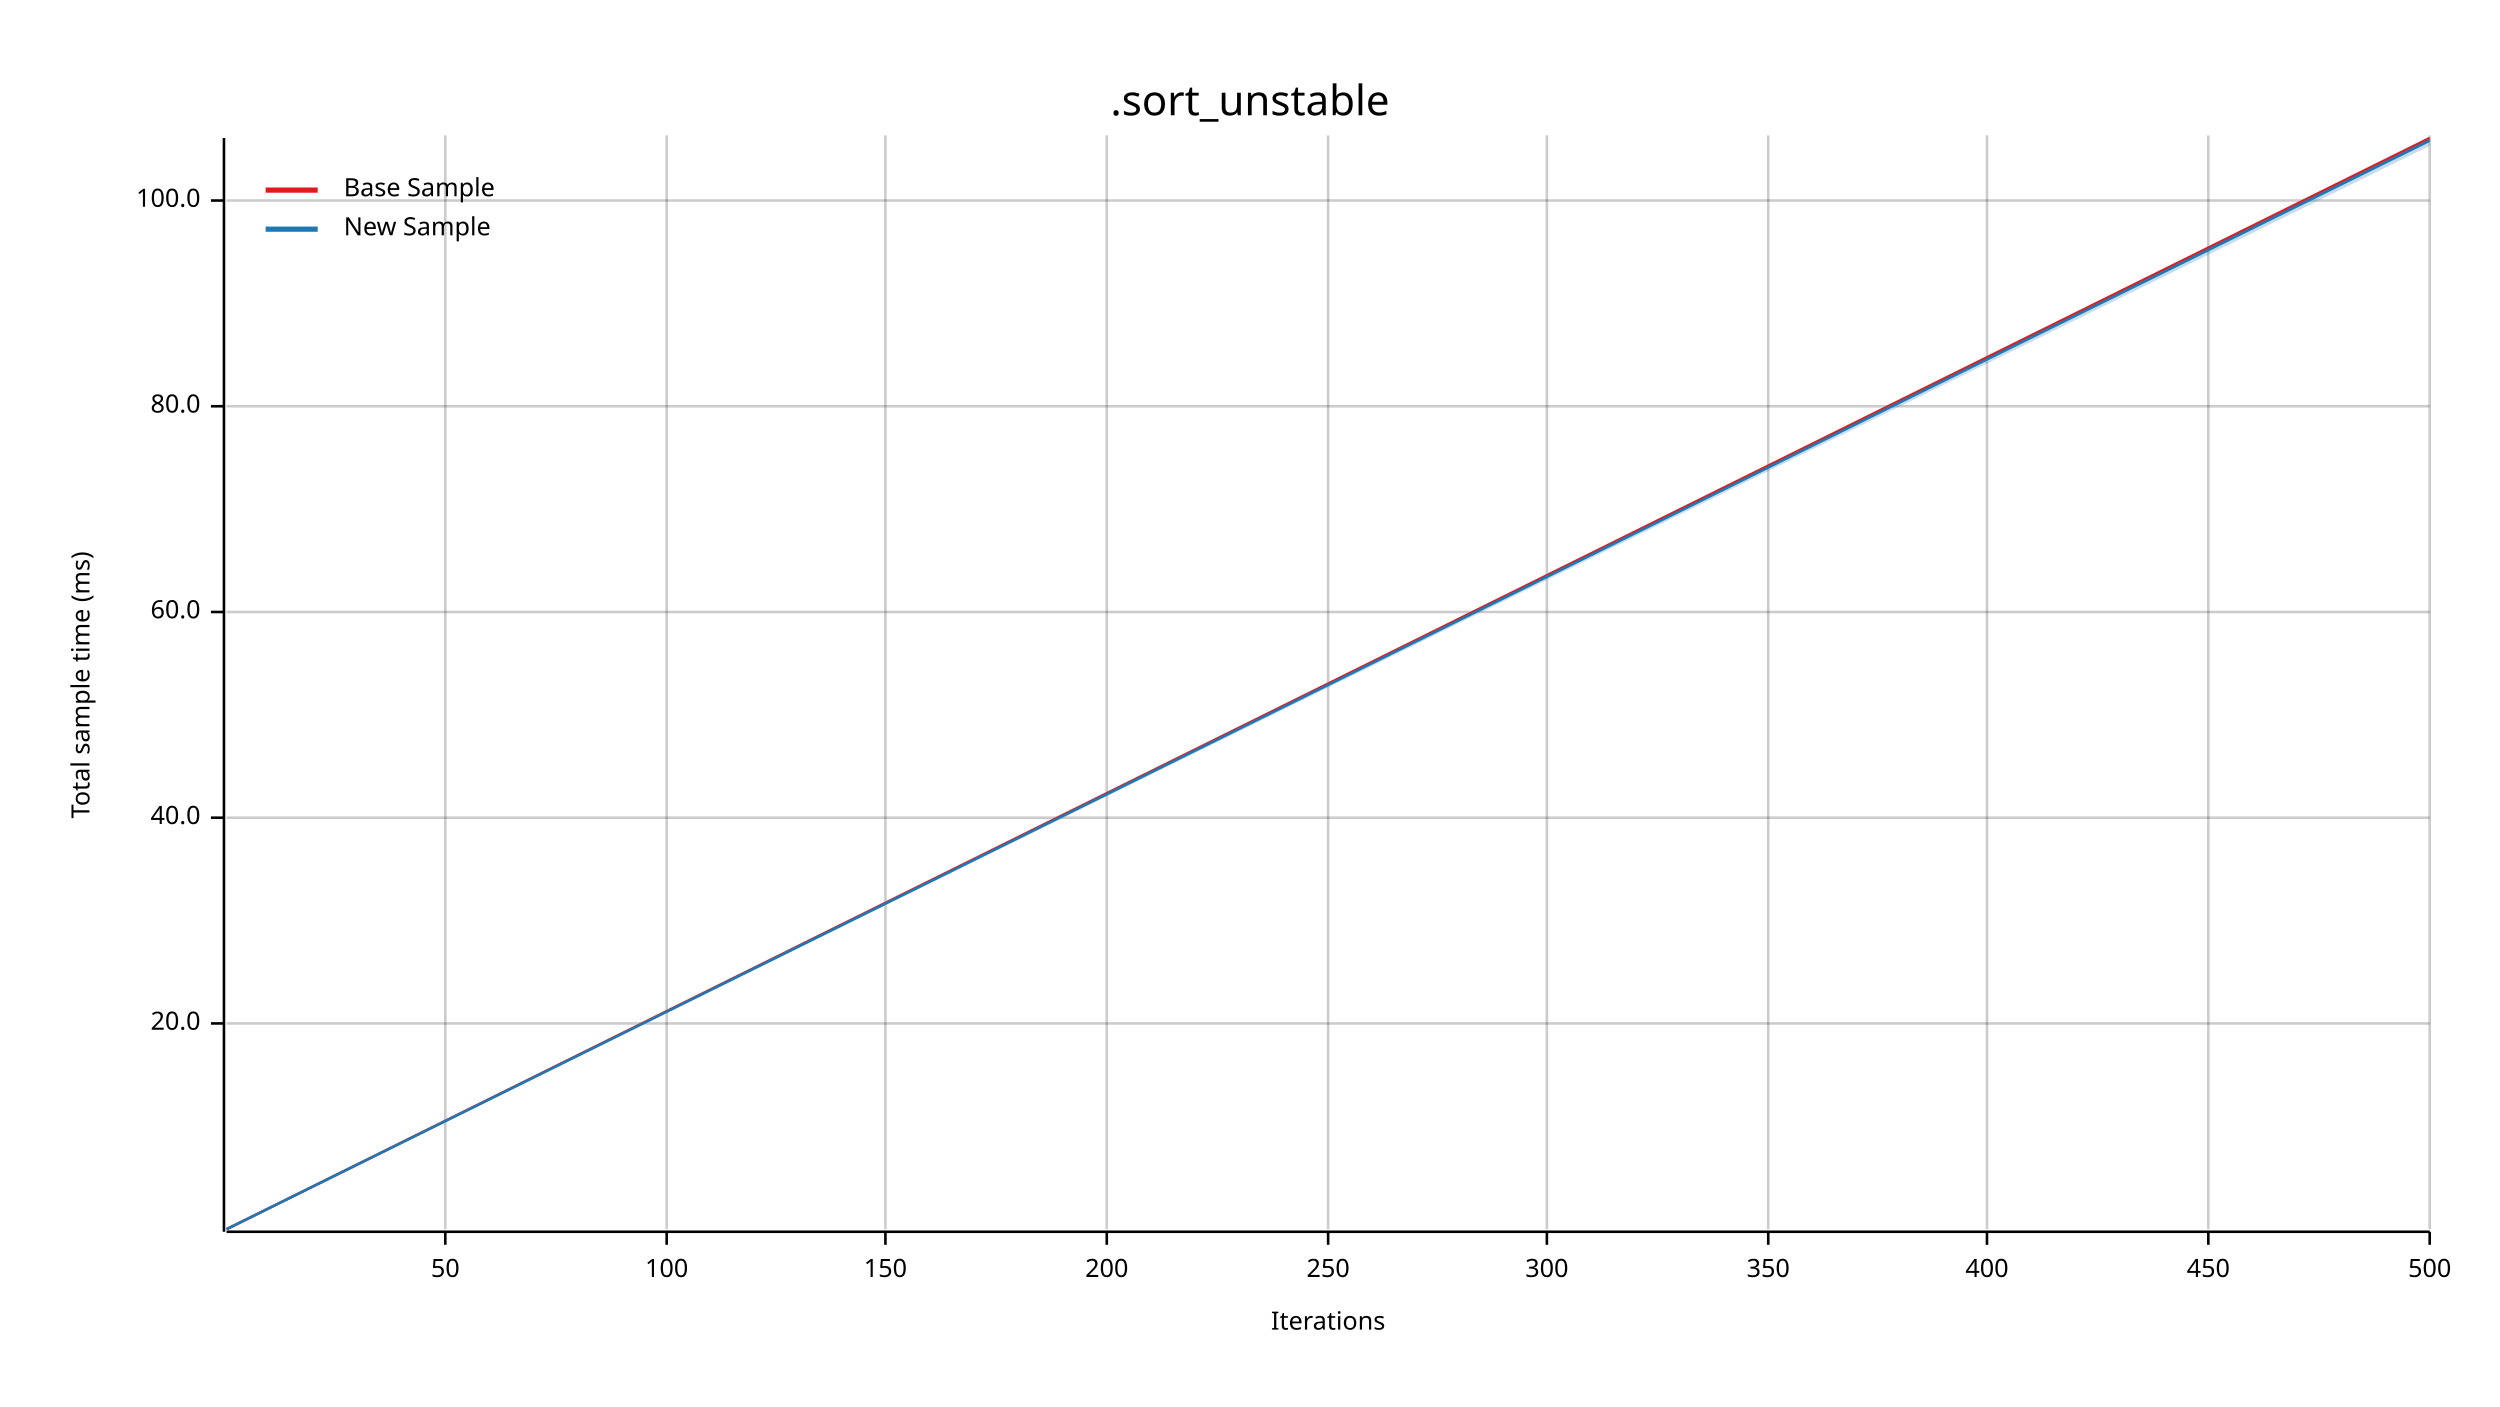
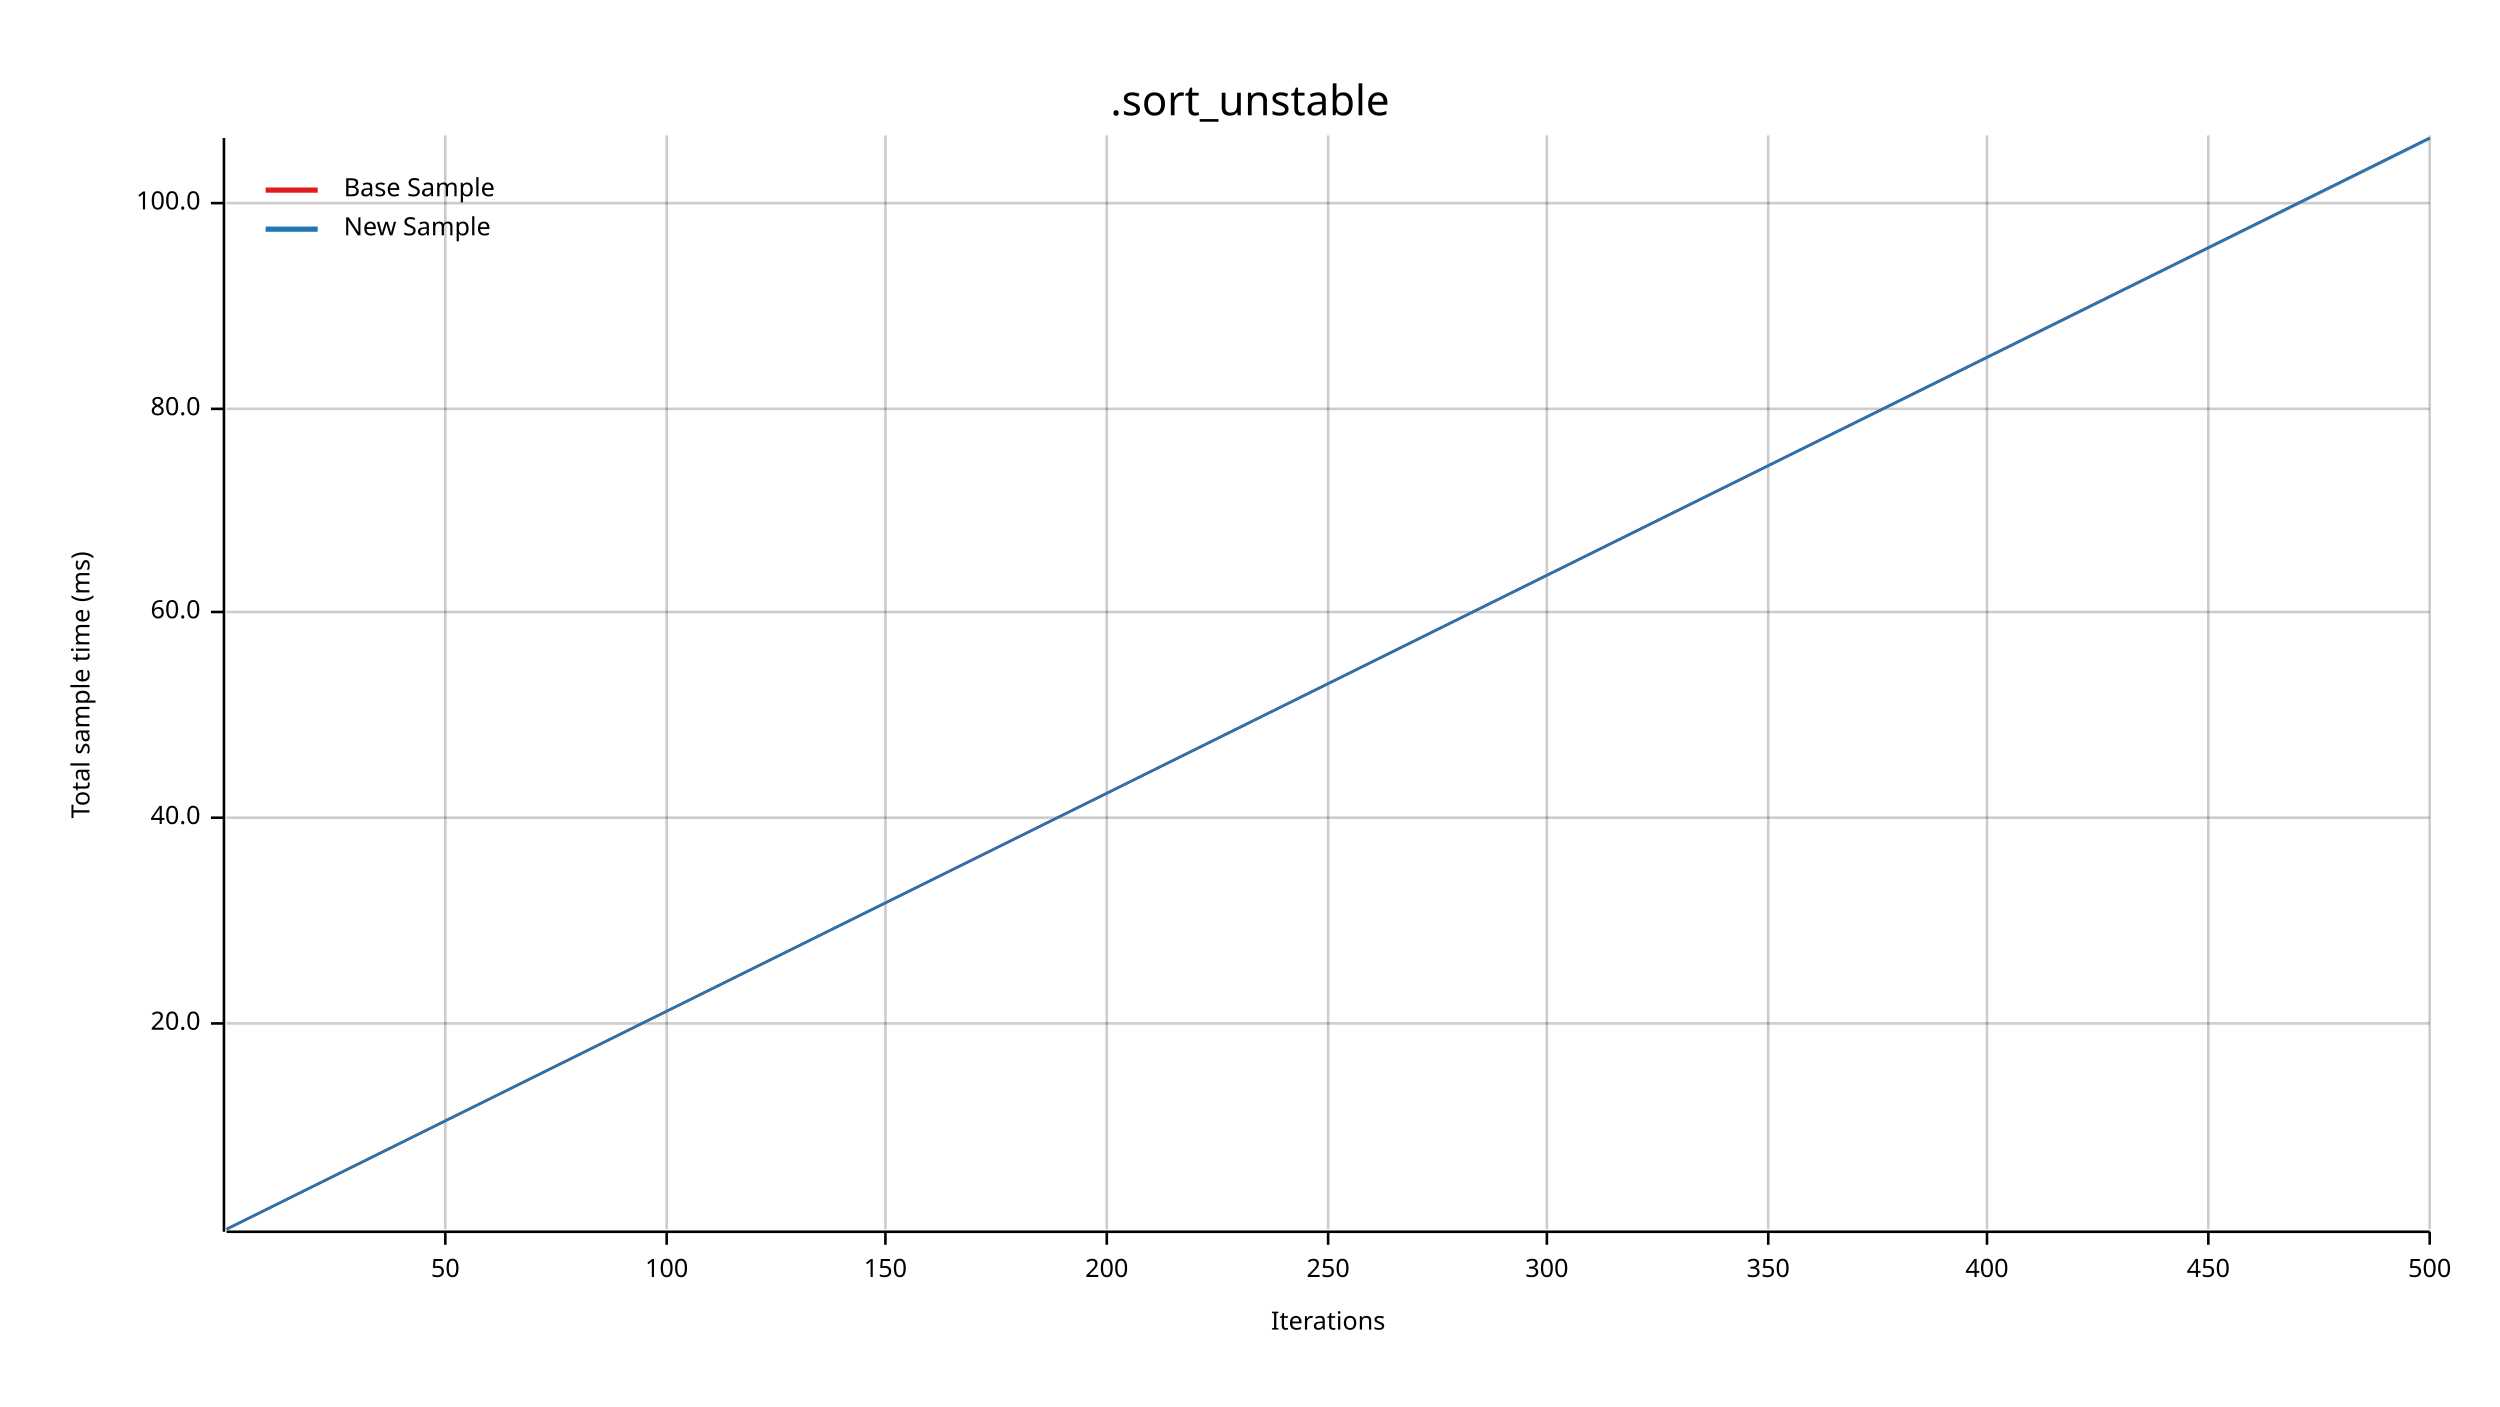
<svg xmlns="http://www.w3.org/2000/svg" width="960" height="540" viewBox="0 0 960 540">
  <text x="480" y="32" dy="0.76em" text-anchor="middle" font-family="sans-serif" font-size="16.129" opacity="1" fill="#000000">
.sort_unstable
</text>
  <text x="27" y="263" dy="0.76em" text-anchor="middle" font-family="sans-serif" font-size="9.677" opacity="1" fill="#000000" transform="rotate(270, 27, 263)">
Total sample time (ms)
</text>
  <text x="510" y="513" dy="-0.5ex" text-anchor="middle" font-family="sans-serif" font-size="9.677" opacity="1" fill="#000000">
Iterations
</text>
  <line opacity="0.2" stroke="#000000" stroke-width="1" x1="171" y1="472" x2="171" y2="52" />
  <line opacity="0.2" stroke="#000000" stroke-width="1" x1="256" y1="472" x2="256" y2="52" />
  <line opacity="0.2" stroke="#000000" stroke-width="1" x1="340" y1="472" x2="340" y2="52" />
  <line opacity="0.2" stroke="#000000" stroke-width="1" x1="425" y1="472" x2="425" y2="52" />
  <line opacity="0.2" stroke="#000000" stroke-width="1" x1="510" y1="472" x2="510" y2="52" />
  <line opacity="0.2" stroke="#000000" stroke-width="1" x1="594" y1="472" x2="594" y2="52" />
  <line opacity="0.2" stroke="#000000" stroke-width="1" x1="679" y1="472" x2="679" y2="52" />
  <line opacity="0.2" stroke="#000000" stroke-width="1" x1="763" y1="472" x2="763" y2="52" />
  <line opacity="0.2" stroke="#000000" stroke-width="1" x1="848" y1="472" x2="848" y2="52" />
  <line opacity="0.2" stroke="#000000" stroke-width="1" x1="933" y1="472" x2="933" y2="52" />
  <line opacity="0.2" stroke="#000000" stroke-width="1" x1="87" y1="393" x2="933" y2="393" />
  <line opacity="0.2" stroke="#000000" stroke-width="1" x1="87" y1="314" x2="933" y2="314" />
  <line opacity="0.2" stroke="#000000" stroke-width="1" x1="87" y1="235" x2="933" y2="235" />
-   <line opacity="0.2" stroke="#000000" stroke-width="1" x1="87" y1="156" x2="933" y2="156" />
-   <line opacity="0.2" stroke="#000000" stroke-width="1" x1="87" y1="77" x2="933" y2="77" />
+   <line opacity="0.2" stroke="#000000" stroke-width="1" x1="87" y1="157" x2="933" y2="157" />
+   <line opacity="0.2" stroke="#000000" stroke-width="1" x1="87" y1="78" x2="933" y2="78" />
  <polyline fill="none" opacity="1" stroke="#000000" stroke-width="1" points="86,53 86,473 " />
  <text x="77" y="393" dy="0.5ex" text-anchor="end" font-family="sans-serif" font-size="9.677" opacity="1" fill="#000000">
20.0
</text>
  <polyline fill="none" opacity="1" stroke="#000000" stroke-width="1" points="81,393 86,393 " />
  <text x="77" y="314" dy="0.5ex" text-anchor="end" font-family="sans-serif" font-size="9.677" opacity="1" fill="#000000">
40.0
</text>
  <polyline fill="none" opacity="1" stroke="#000000" stroke-width="1" points="81,314 86,314 " />
  <text x="77" y="235" dy="0.5ex" text-anchor="end" font-family="sans-serif" font-size="9.677" opacity="1" fill="#000000">
60.0
</text>
  <polyline fill="none" opacity="1" stroke="#000000" stroke-width="1" points="81,235 86,235 " />
-   <text x="77" y="156" dy="0.5ex" text-anchor="end" font-family="sans-serif" font-size="9.677" opacity="1" fill="#000000">
+   <text x="77" y="157" dy="0.5ex" text-anchor="end" font-family="sans-serif" font-size="9.677" opacity="1" fill="#000000">
80.0
</text>
-   <polyline fill="none" opacity="1" stroke="#000000" stroke-width="1" points="81,156 86,156 " />
-   <text x="77" y="77" dy="0.5ex" text-anchor="end" font-family="sans-serif" font-size="9.677" opacity="1" fill="#000000">
+   <polyline fill="none" opacity="1" stroke="#000000" stroke-width="1" points="81,157 86,157 " />
+   <text x="77" y="78" dy="0.5ex" text-anchor="end" font-family="sans-serif" font-size="9.677" opacity="1" fill="#000000">
100.0
</text>
-   <polyline fill="none" opacity="1" stroke="#000000" stroke-width="1" points="81,77 86,77 " />
+   <polyline fill="none" opacity="1" stroke="#000000" stroke-width="1" points="81,78 86,78 " />
  <polyline fill="none" opacity="1" stroke="#000000" stroke-width="1" points="87,473 933,473 " />
  <text x="171" y="483" dy="0.76em" text-anchor="middle" font-family="sans-serif" font-size="9.677" opacity="1" fill="#000000">
50
</text>
  <polyline fill="none" opacity="1" stroke="#000000" stroke-width="1" points="171,473 171,478 " />
  <text x="256" y="483" dy="0.76em" text-anchor="middle" font-family="sans-serif" font-size="9.677" opacity="1" fill="#000000">
100
</text>
  <polyline fill="none" opacity="1" stroke="#000000" stroke-width="1" points="256,473 256,478 " />
  <text x="340" y="483" dy="0.76em" text-anchor="middle" font-family="sans-serif" font-size="9.677" opacity="1" fill="#000000">
150
</text>
  <polyline fill="none" opacity="1" stroke="#000000" stroke-width="1" points="340,473 340,478 " />
  <text x="425" y="483" dy="0.76em" text-anchor="middle" font-family="sans-serif" font-size="9.677" opacity="1" fill="#000000">
200
</text>
  <polyline fill="none" opacity="1" stroke="#000000" stroke-width="1" points="425,473 425,478 " />
  <text x="510" y="483" dy="0.76em" text-anchor="middle" font-family="sans-serif" font-size="9.677" opacity="1" fill="#000000">
250
</text>
  <polyline fill="none" opacity="1" stroke="#000000" stroke-width="1" points="510,473 510,478 " />
  <text x="594" y="483" dy="0.76em" text-anchor="middle" font-family="sans-serif" font-size="9.677" opacity="1" fill="#000000">
300
</text>
  <polyline fill="none" opacity="1" stroke="#000000" stroke-width="1" points="594,473 594,478 " />
  <text x="679" y="483" dy="0.76em" text-anchor="middle" font-family="sans-serif" font-size="9.677" opacity="1" fill="#000000">
350
</text>
  <polyline fill="none" opacity="1" stroke="#000000" stroke-width="1" points="679,473 679,478 " />
  <text x="763" y="483" dy="0.76em" text-anchor="middle" font-family="sans-serif" font-size="9.677" opacity="1" fill="#000000">
400
</text>
  <polyline fill="none" opacity="1" stroke="#000000" stroke-width="1" points="763,473 763,478 " />
  <text x="848" y="483" dy="0.76em" text-anchor="middle" font-family="sans-serif" font-size="9.677" opacity="1" fill="#000000">
450
</text>
  <polyline fill="none" opacity="1" stroke="#000000" stroke-width="1" points="848,473 848,478 " />
  <text x="933" y="483" dy="0.76em" text-anchor="middle" font-family="sans-serif" font-size="9.677" opacity="1" fill="#000000">
500
</text>
  <polyline fill="none" opacity="1" stroke="#000000" stroke-width="1" points="933,473 933,478 " />
  <polyline fill="none" opacity="1" stroke="#E31A1C" stroke-width="1" points="87,472 933,53 " />
  <polygon opacity="0.25" fill="#E31A1C" points="87,472 933,53 933,53 " />
-   <polyline fill="none" opacity="1" stroke="#1F78B4" stroke-width="1" points="87,472 933,54 " />
-   <polygon opacity="0.25" fill="#1F78B4" points="87,472 933,56 933,53 " />
+   <polyline fill="none" opacity="1" stroke="#1F78B4" stroke-width="1" points="87,472 933,53 " />
+   <polygon opacity="0.25" fill="#1F78B4" points="87,472 933,54 933,53 " />
  <text x="132" y="68" dy="0.76em" text-anchor="start" font-family="sans-serif" font-size="9.677" opacity="1" fill="#000000">
Base Sample
</text>
  <text x="132" y="83" dy="0.76em" text-anchor="start" font-family="sans-serif" font-size="9.677" opacity="1" fill="#000000">
New Sample
</text>
  <polyline fill="none" opacity="1" stroke="#E31A1C" stroke-width="2" points="102,73 122,73 " />
  <polyline fill="none" opacity="1" stroke="#1F78B4" stroke-width="2" points="102,88 122,88 " />
</svg>
